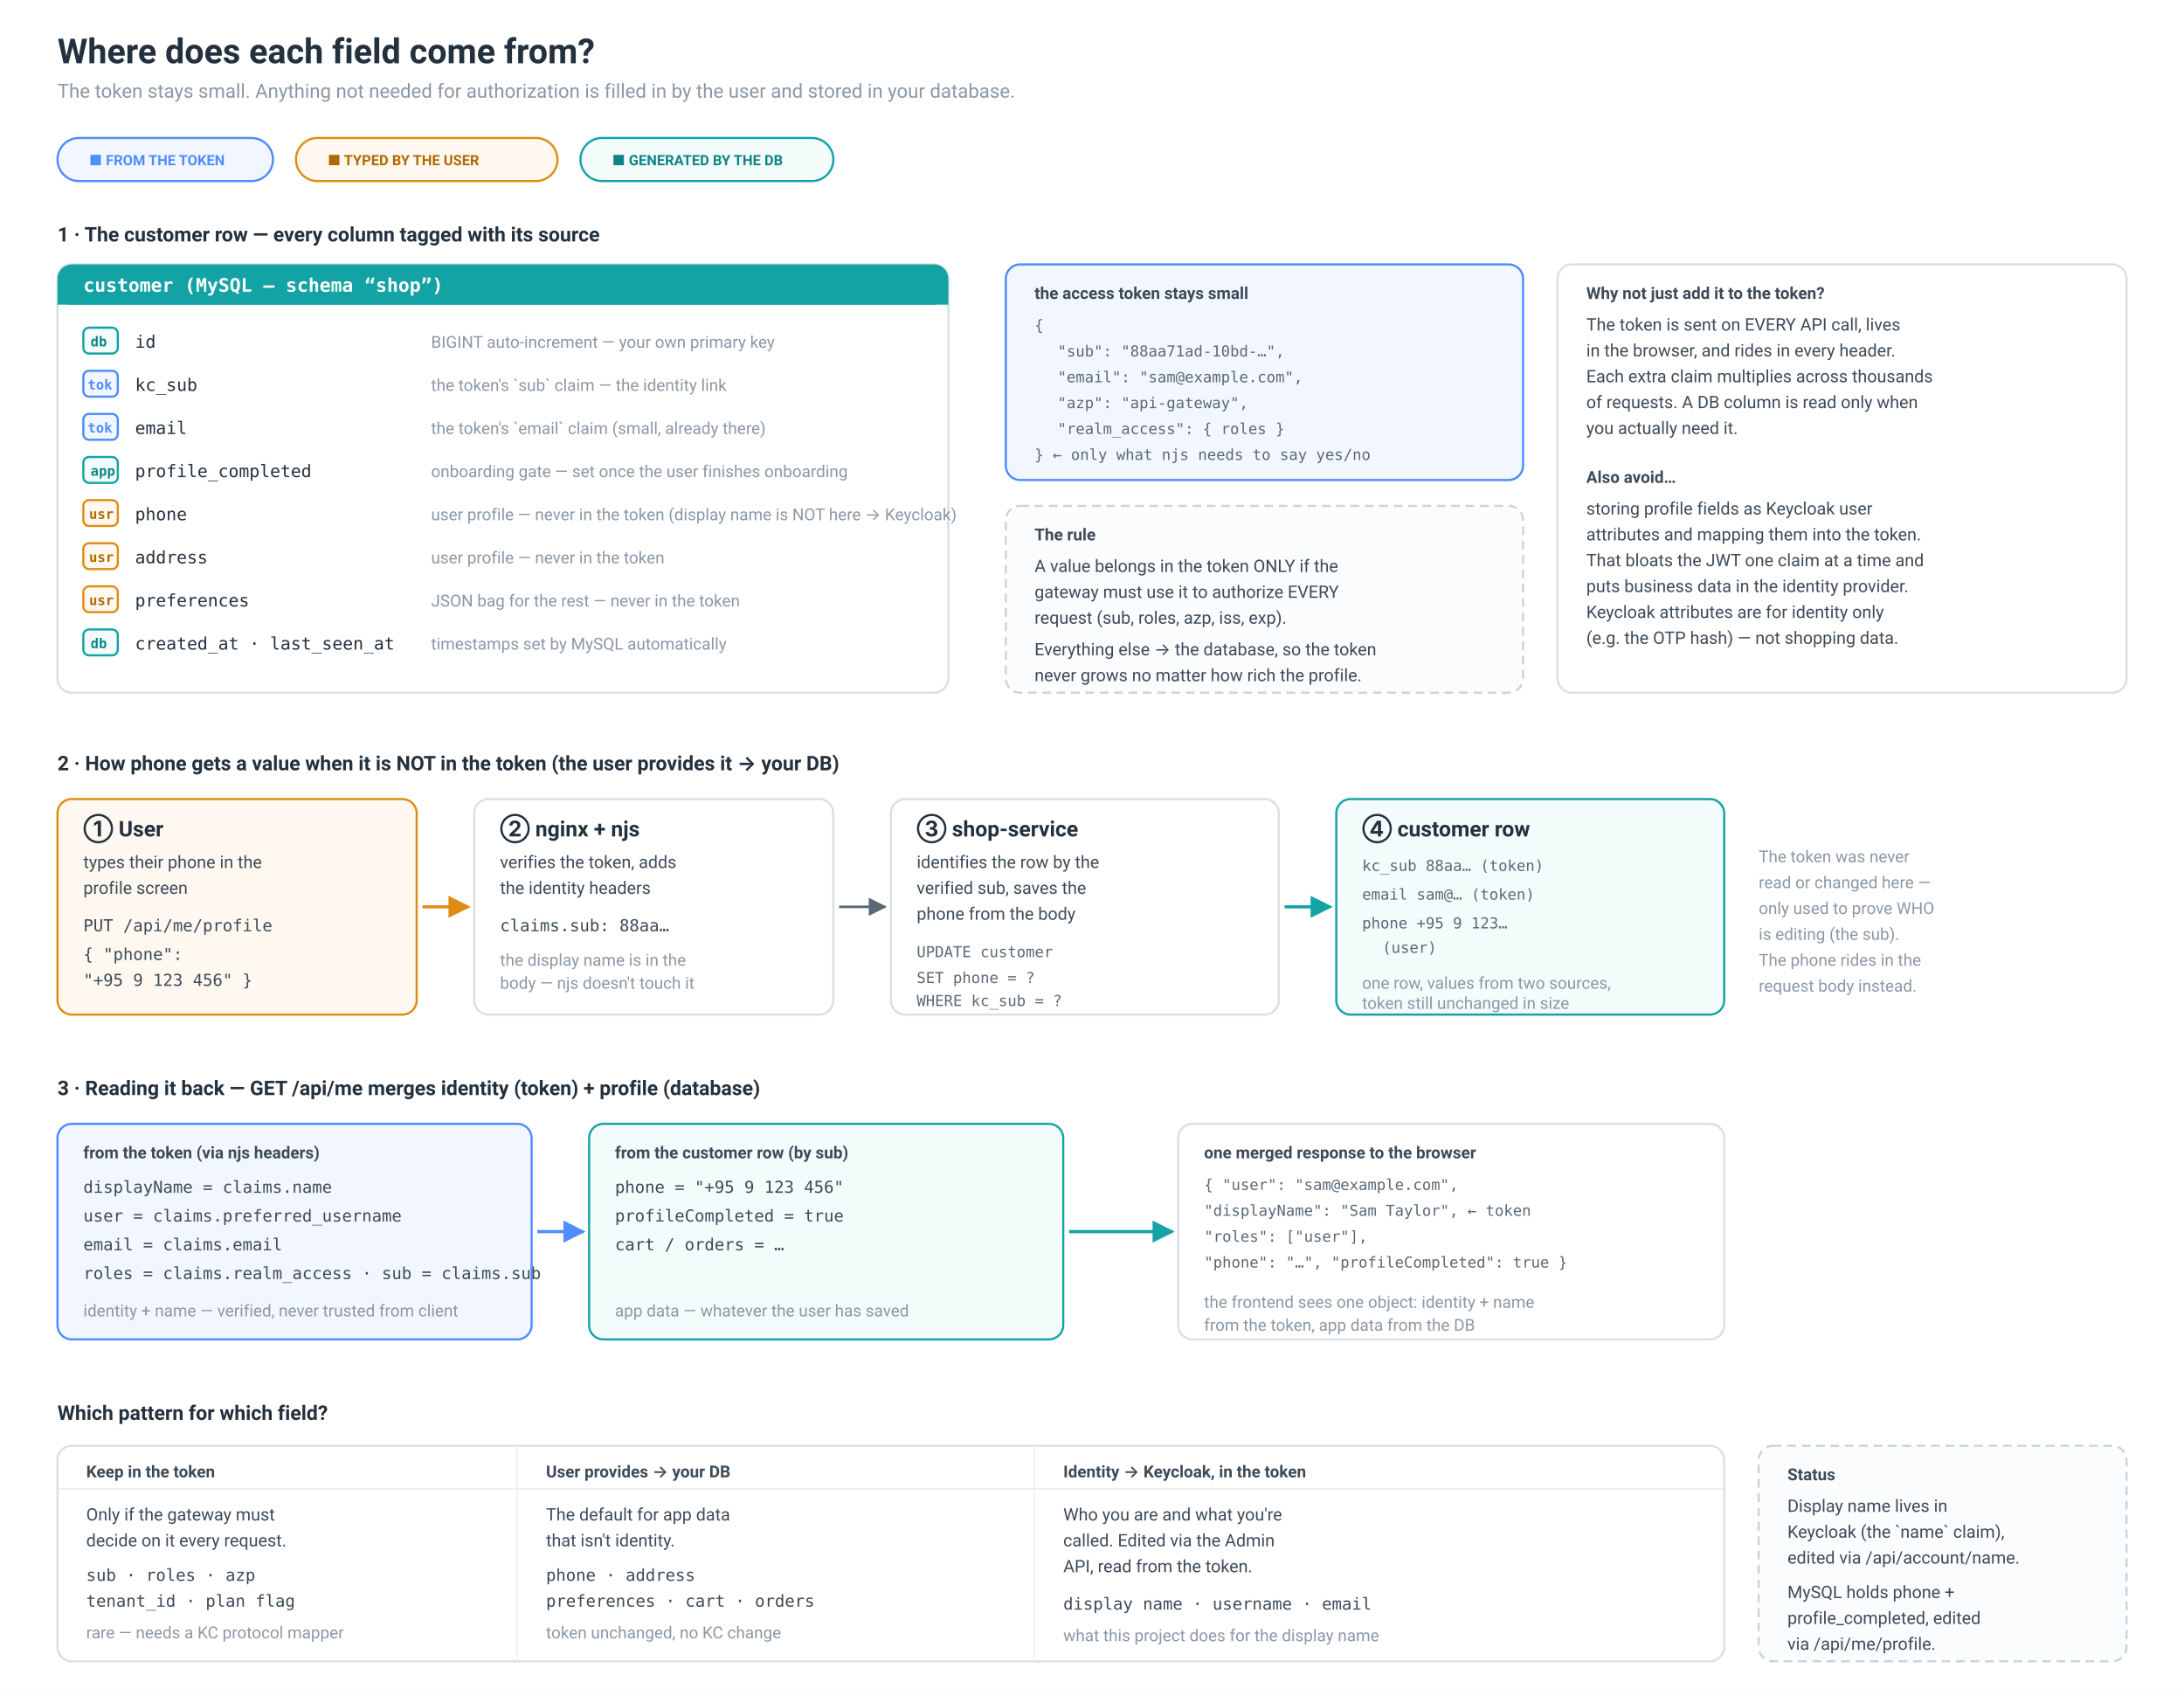
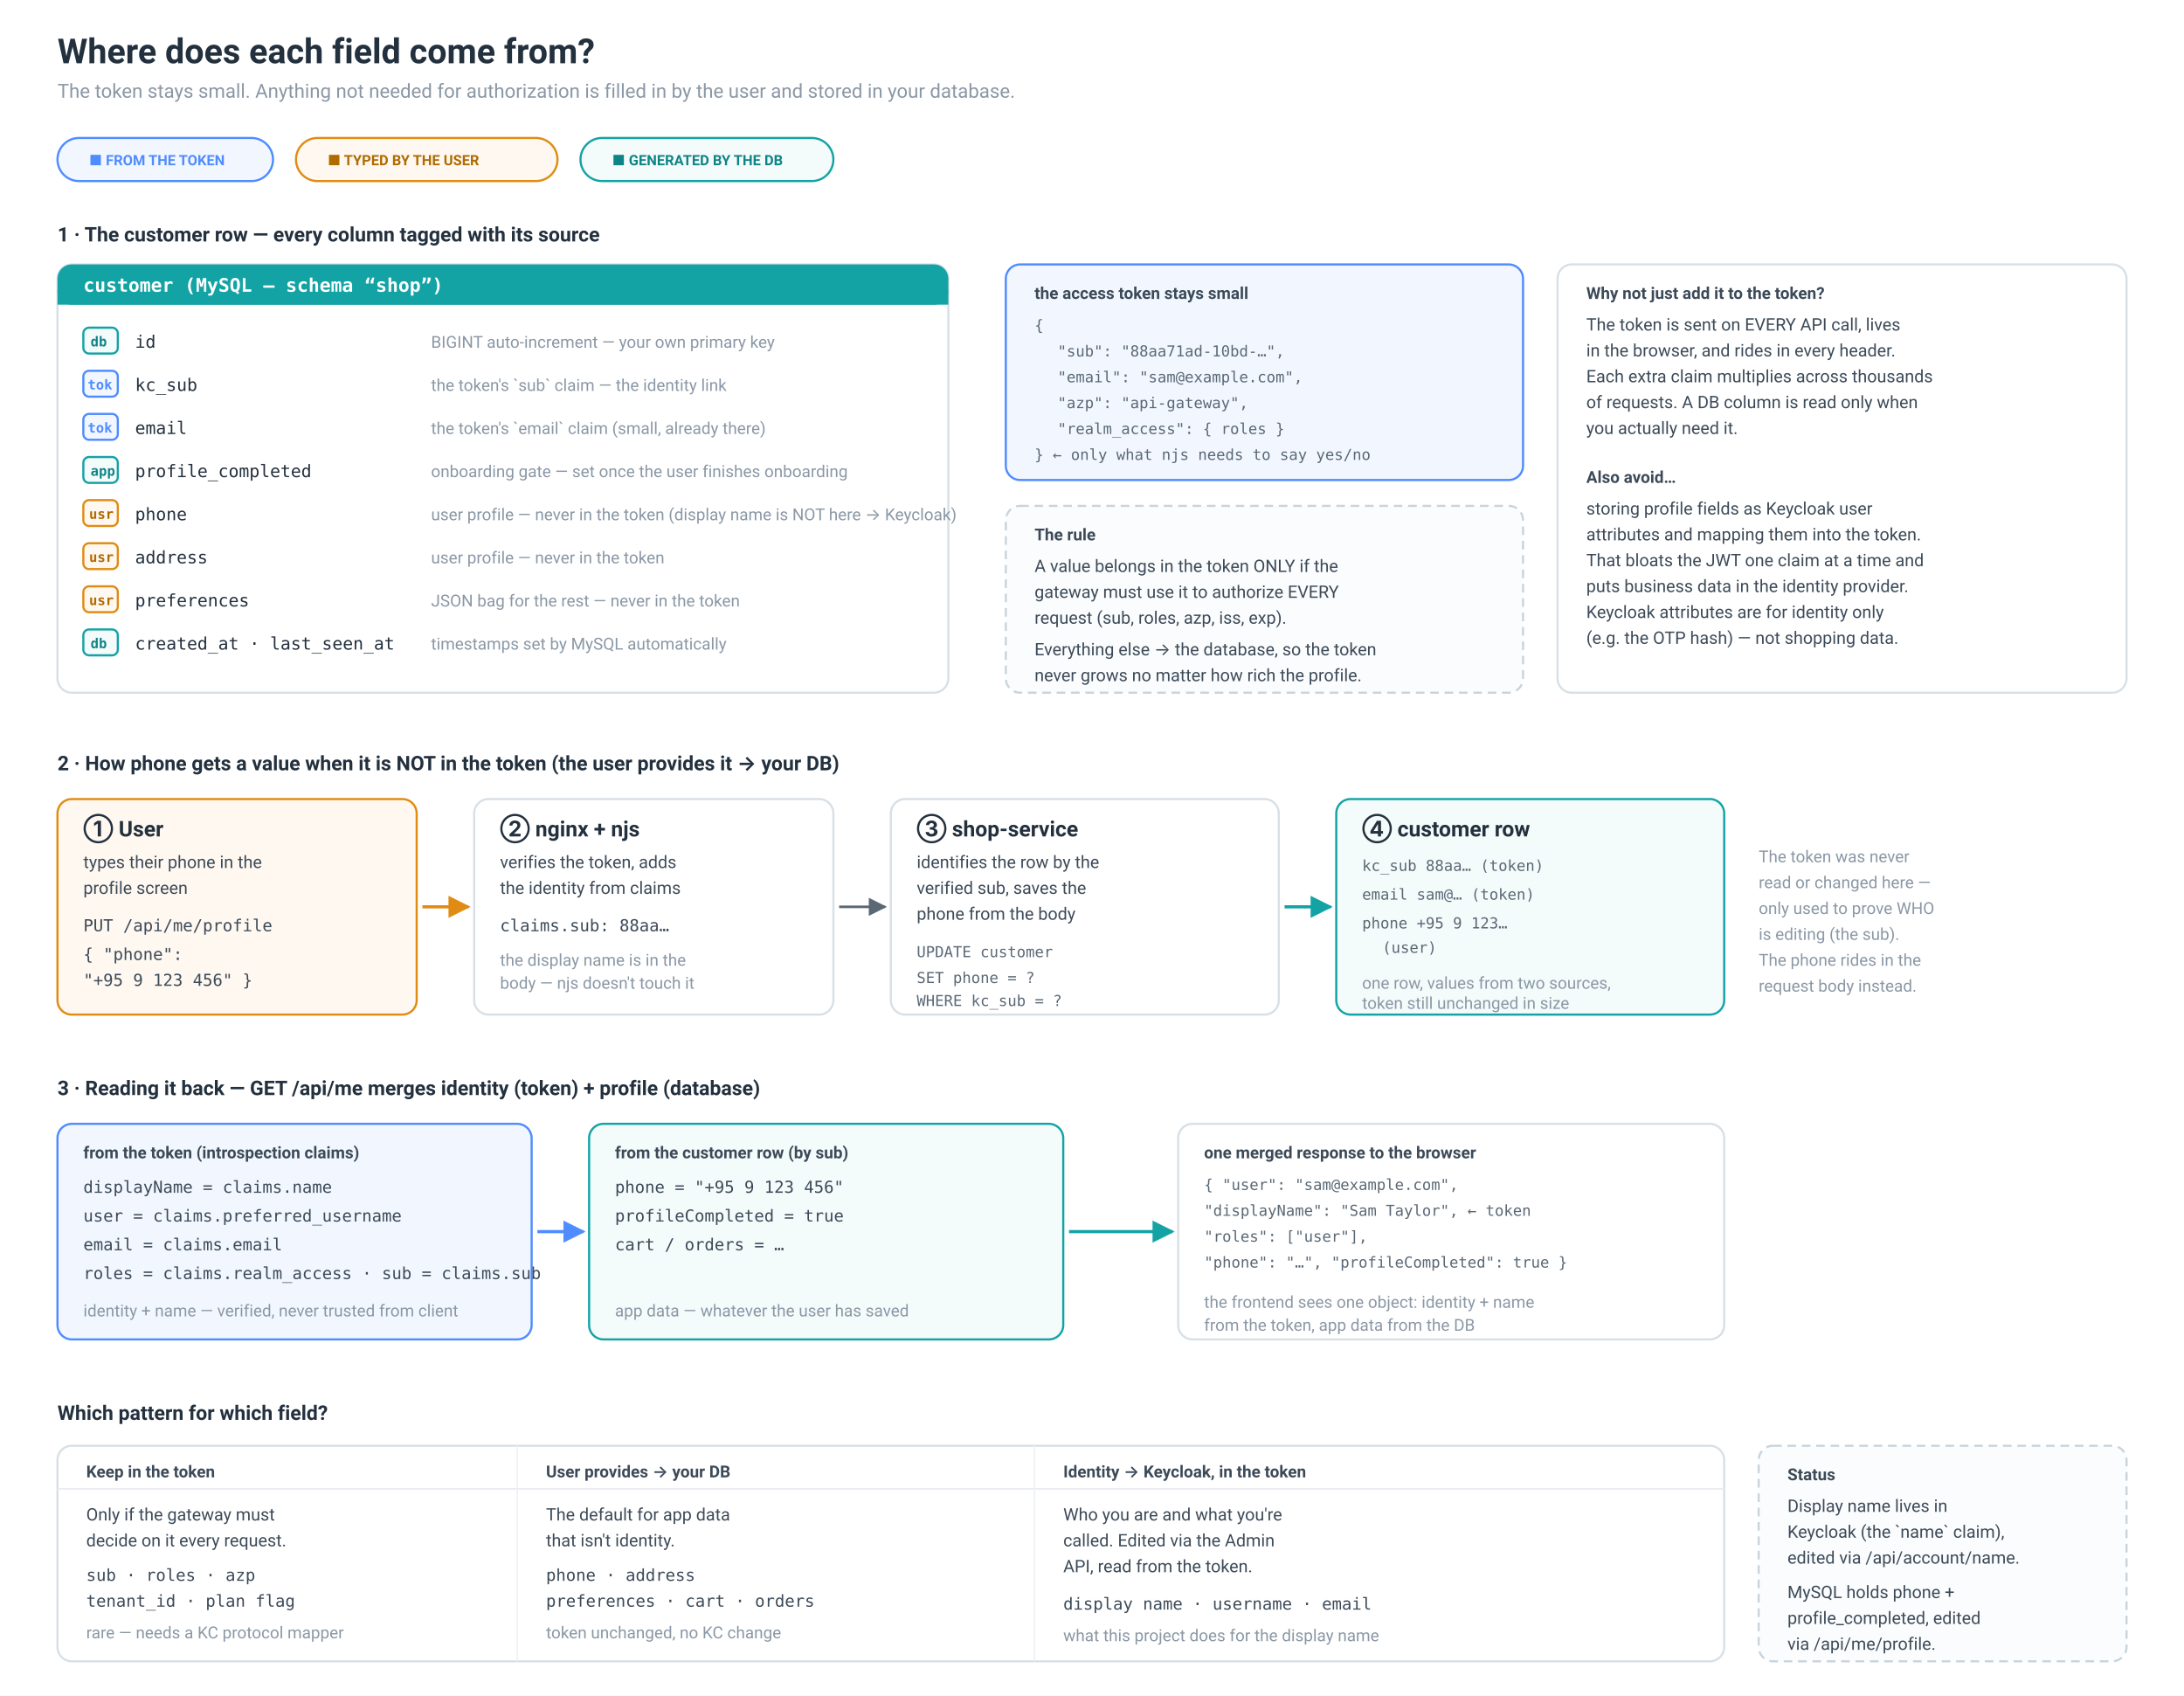
<svg xmlns="http://www.w3.org/2000/svg" viewBox="0 0 1520 1180" width="1520" height="1180" font-family="system-ui, -apple-system, 'Segoe UI', Roboto, sans-serif">
  <defs>
    <marker id="a" viewBox="0 0 10 10" refX="9" refY="5" markerWidth="7" markerHeight="7" orient="auto-start-reverse">
      <path d="M0,0 L10,5 L0,10 z" fill="#5a6875" />
    </marker>
    <marker id="aT" viewBox="0 0 10 10" refX="9" refY="5" markerWidth="7" markerHeight="7" orient="auto-start-reverse">
      <path d="M0,0 L10,5 L0,10 z" fill="#14a3a5" />
    </marker>
    <marker id="aB" viewBox="0 0 10 10" refX="9" refY="5" markerWidth="7" markerHeight="7" orient="auto-start-reverse">
      <path d="M0,0 L10,5 L0,10 z" fill="#4f8cff" />
    </marker>
    <marker id="aG" viewBox="0 0 10 10" refX="9" refY="5" markerWidth="7" markerHeight="7" orient="auto-start-reverse">
      <path d="M0,0 L10,5 L0,10 z" fill="#e08c14" />
    </marker>
    <style>
      .card   { fill:#ffffff; stroke:#d8e0e6; stroke-width:1.5; }
      .tok    { fill:#f2f7ff; stroke:#4f8cff; stroke-width:1.5; }
      .usr    { fill:#fff8f0; stroke:#e08c14; stroke-width:1.5; }
      .gen    { fill:#f4fbfb; stroke:#14a3a5; stroke-width:1.5; }
      .prop   { fill:#fbfcfd; stroke:#c9d4dc; stroke-width:1.5; stroke-dasharray:6 4; }
      .hApp   { fill:#14a3a5; }
      .t      { font-size:15px; font-weight:700; fill:#23303e; }
      .zone   { font-size:14px; font-weight:700; fill:#23303e; }
      .sub    { font-size:11.5px; fill:#8a97a5; }
      .body   { font-size:12px; fill:#3c4a58; }
      .col    { font-size:12px; fill:#23303e; font-family:ui-monospace,'SF Mono',Menlo,monospace; }
      .mono   { font-size:11.5px; fill:#3c4a58; font-family:ui-monospace,'SF Mono',Menlo,monospace; }
      .msm    { font-size:10.5px; fill:#5a6875; font-family:ui-monospace,'SF Mono',Menlo,monospace; }
      .hTxt   { font-size:13px; font-weight:700; fill:#ffffff; font-family:ui-monospace,Menlo,monospace; }
      .badge  { font-size:9.5px; font-weight:700; font-family:ui-monospace,Menlo,monospace; }
      .lbl    { font-size:11px; fill:#5a6875; }
      .lblb   { font-size:11.5px; font-weight:600; fill:#3c4a58; }
      .fl     { stroke:#5a6875; stroke-width:1.8; fill:none; marker-end:url(#a); }
      .flT    { stroke:#14a3a5; stroke-width:2.2; fill:none; marker-end:url(#aT); }
      .flB    { stroke:#4f8cff; stroke-width:2.2; fill:none; marker-end:url(#aB); }
      .flG    { stroke:#e08c14; stroke-width:2.2; fill:none; marker-end:url(#aG); }
      .pill   { font-size:10px; font-weight:700; }
    </style>
  </defs>
  <rect width="1520" height="1180" fill="#ffffff" />
  <text x="40" y="44" font-size="24" font-weight="700" fill="#23303e">Where does each field come from?</text>
  <text x="40" y="68" font-size="13.5" fill="#8a97a5">The token stays small. Anything not needed for authorization is filled in by the user and stored in your database.</text>
  <rect class="tok" x="40" y="96" width="150" height="30" rx="15" />
  <text class="pill" x="62" y="115" fill="#4f8cff">■ FROM THE TOKEN</text>
  <rect class="usr" x="206" y="96" width="182" height="30" rx="15" />
  <text class="pill" x="228" y="115" fill="#b06a00">■ TYPED BY THE USER</text>
  <rect class="gen" x="404" y="96" width="176" height="30" rx="15" />
  <text class="pill" x="426" y="115" fill="#0e8486">■ GENERATED BY THE DB</text>
  <text class="zone" x="40" y="168">1 · The customer row — every column tagged with its source</text>
  <rect class="card" x="40" y="184" width="620" height="298" rx="10" />
  <rect class="hApp" x="40" y="184" width="620" height="28" rx="10" />
  <rect class="hApp" x="40" y="202" width="620" height="10" />
  <text class="hTxt" x="58" y="203">customer   (MySQL — schema “shop”)</text>
  <rect class="gen" x="58" y="228" width="24" height="18" rx="4" />
  <text class="badge" x="63" y="241" fill="#0e8486">db</text>
  <text class="col" x="94" y="242">id</text>
  <text class="sub" x="300" y="242">BIGINT auto-increment — your own primary key</text>
  <rect class="tok" x="58" y="258" width="24" height="18" rx="4" />
  <text class="badge" x="61" y="271" fill="#4f8cff">tok</text>
  <text class="col" x="94" y="272">kc_sub</text>
  <text class="sub" x="300" y="272">the token's `sub` claim — the identity link</text>
  <rect class="tok" x="58" y="288" width="24" height="18" rx="4" />
  <text class="badge" x="61" y="301" fill="#4f8cff">tok</text>
  <text class="col" x="94" y="302">email</text>
  <text class="sub" x="300" y="302">the token's `email` claim (small, already there)</text>
  <rect class="gen" x="58" y="318" width="24" height="18" rx="4" />
  <text class="badge" x="63" y="331" fill="#0e8486">app</text>
  <text class="col" x="94" y="332">profile_completed</text>
  <text class="sub" x="300" y="332">onboarding gate — set once the user finishes onboarding</text>
  <rect class="usr" x="58" y="348" width="24" height="18" rx="4" />
  <text class="badge" x="62" y="361" fill="#b06a00">usr</text>
  <text class="col" x="94" y="362">phone</text>
  <text class="sub" x="300" y="362">user profile — never in the token (display name is NOT here → Keycloak)</text>
  <rect class="usr" x="58" y="378" width="24" height="18" rx="4" />
  <text class="badge" x="62" y="391" fill="#b06a00">usr</text>
  <text class="col" x="94" y="392">address</text>
  <text class="sub" x="300" y="392">user profile — never in the token</text>
  <rect class="usr" x="58" y="408" width="24" height="18" rx="4" />
  <text class="badge" x="62" y="421" fill="#b06a00">usr</text>
  <text class="col" x="94" y="422">preferences</text>
  <text class="sub" x="300" y="422">JSON bag for the rest — never in the token</text>
  <rect class="gen" x="58" y="438" width="24" height="18" rx="4" />
  <text class="badge" x="63" y="451" fill="#0e8486">db</text>
  <text class="col" x="94" y="452">created_at · last_seen_at</text>
  <text class="sub" x="300" y="452">timestamps set by MySQL automatically</text>
  <rect class="tok" x="700" y="184" width="360" height="150" rx="10" />
  <text class="lblb" x="720" y="208" fill="#4f8cff">the access token stays small</text>
  <text class="msm" x="720" y="230">{</text>
  <text class="msm" x="736" y="248">"sub":   "88aa71ad-10bd-…",</text>
  <text class="msm" x="736" y="266">"email": "sam@example.com",</text>
  <text class="msm" x="736" y="284">"azp":   "api-gateway",</text>
  <text class="msm" x="736" y="302">"realm_access": { roles }</text>
  <text class="msm" x="720" y="320">}   ← only what njs needs to say yes/no</text>
  <rect class="prop" x="700" y="352" width="360" height="130" rx="10" />
  <text class="lblb" x="720" y="376">The rule</text>
  <text class="body" x="720" y="398">A value belongs in the token ONLY if the</text>
  <text class="body" x="720" y="416">gateway must use it to authorize EVERY</text>
  <text class="body" x="720" y="434">request (sub, roles, azp, iss, exp).</text>
  <text class="body" x="720" y="456">Everything else → the database, so the token</text>
  <text class="body" x="720" y="474">never grows no matter how rich the profile.</text>
  <rect class="card" x="1084" y="184" width="396" height="298" rx="10" />
  <text class="lblb" x="1104" y="208">Why not just add it to the token?</text>
  <text class="body" x="1104" y="230">The token is sent on EVERY API call, lives</text>
  <text class="body" x="1104" y="248">in the browser, and rides in every header.</text>
  <text class="body" x="1104" y="266">Each extra claim multiplies across thousands</text>
  <text class="body" x="1104" y="284">of requests. A DB column is read only when</text>
  <text class="body" x="1104" y="302">you actually need it.</text>
  <text class="lblb" x="1104" y="336">Also avoid…</text>
  <text class="body" x="1104" y="358">storing profile fields as Keycloak user</text>
  <text class="body" x="1104" y="376">attributes and mapping them into the token.</text>
  <text class="body" x="1104" y="394">That bloats the JWT one claim at a time and</text>
  <text class="body" x="1104" y="412">puts business data in the identity provider.</text>
  <text class="body" x="1104" y="430">Keycloak attributes are for identity only</text>
  <text class="body" x="1104" y="448">(e.g. the OTP hash) — not shopping data.</text>
  <text class="zone" x="40" y="536">2 · How phone gets a value when it is NOT in the token  (the user provides it → your DB)</text>
  <rect class="usr" x="40" y="556" width="250" height="150" rx="10" />
  <text class="t" x="58" y="582">① User</text>
  <text class="body" x="58" y="604">types their phone in the</text>
  <text class="body" x="58" y="622">profile screen</text>
  <text class="mono" x="58" y="648">PUT /api/me/profile</text>
  <text class="mono" x="58" y="668">{ "phone":</text>
  <text class="mono" x="58" y="686">   "+95 9 123 456" }</text>
  <rect class="card" x="330" y="556" width="250" height="150" rx="10" />
  <text class="t" x="348" y="582">② nginx + njs</text>
  <text class="body" x="348" y="604">verifies the token, adds</text>
-   <text class="body" x="348" y="622">the identity headers</text>
+   <text class="body" x="348" y="622">the identity from claims</text>
  <text class="mono" x="348" y="648">claims.sub: 88aa…</text>
  <text class="sub" x="348" y="672">the display name is in the</text>
  <text class="sub" x="348" y="688">body — njs doesn't touch it</text>
  <rect class="card" x="620" y="556" width="270" height="150" rx="10" />
  <text class="t" x="638" y="582">③ shop-service</text>
  <text class="body" x="638" y="604">identifies the row by the</text>
  <text class="body" x="638" y="622">verified sub, saves the</text>
  <text class="body" x="638" y="640">phone from the body</text>
  <text class="msm" x="638" y="666">UPDATE customer</text>
  <text class="msm" x="638" y="684">SET phone = ?</text>
  <text class="msm" x="638" y="700">WHERE kc_sub = ?</text>
  <rect class="gen" x="930" y="556" width="270" height="150" rx="10" />
  <text class="t" x="948" y="582">④ customer row</text>
  <text class="msm" x="948" y="606">kc_sub  88aa…       (token)</text>
  <text class="msm" x="948" y="626">email   sam@…       (token)</text>
  <text class="msm" x="948" y="646">phone   +95 9 123…</text>
  <text class="msm" x="962" y="663">                    (user)</text>
  <text class="sub" x="948" y="688">one row, values from two sources,</text>
  <text class="sub" x="948" y="702">token still unchanged in size</text>
  <path class="flG" d="M294,631 L326,631" />
  <path class="fl" d="M584,631 L616,631" />
  <path class="flT" d="M894,631 L926,631" />
  <text class="sub" x="1224" y="600">The token was never</text>
  <text class="sub" x="1224" y="618">read or changed here —</text>
  <text class="sub" x="1224" y="636">only used to prove WHO</text>
  <text class="sub" x="1224" y="654">is editing (the sub).</text>
  <text class="sub" x="1224" y="672">The phone rides in the</text>
  <text class="sub" x="1224" y="690">request body instead.</text>
  <text class="zone" x="40" y="762">3 · Reading it back — GET /api/me merges identity (token) + profile (database)</text>
  <rect class="tok" x="40" y="782" width="330" height="150" rx="10" />
-   <text class="lblb" x="58" y="806" fill="#4f8cff">from the token (via njs headers)</text>
+   <text class="lblb" x="58" y="806" fill="#4f8cff">from the token (introspection claims)</text>
  <text class="mono" x="58" y="830">displayName = claims.name</text>
  <text class="mono" x="58" y="850">user  = claims.preferred_username</text>
  <text class="mono" x="58" y="870">email = claims.email</text>
  <text class="mono" x="58" y="890">roles = claims.realm_access · sub = claims.sub</text>
  <text class="sub" x="58" y="916">identity + name — verified, never trusted from client</text>
  <rect class="gen" x="410" y="782" width="330" height="150" rx="10" />
  <text class="lblb" x="428" y="806" fill="#0e8486">from the customer row (by sub)</text>
  <text class="mono" x="428" y="830">phone       = "+95 9 123 456"</text>
  <text class="mono" x="428" y="850">profileCompleted = true</text>
  <text class="mono" x="428" y="870">cart / orders = …</text>
  <text class="mono" x="428" y="890"> </text>
  <text class="sub" x="428" y="916">app data — whatever the user has saved</text>
  <rect class="card" x="820" y="782" width="380" height="150" rx="10" />
  <text class="lblb" x="838" y="806">one merged response to the browser</text>
  <text class="msm" x="838" y="828">{ "user": "sam@example.com",</text>
  <text class="msm" x="838" y="846">  "displayName": "Sam Taylor",  ← token</text>
  <text class="msm" x="838" y="864">  "roles": ["user"],</text>
  <text class="msm" x="838" y="882">  "phone": "…", "profileCompleted": true }</text>
  <text class="sub" x="838" y="910">the frontend sees one object: identity + name</text>
  <text class="sub" x="838" y="926">from the token, app data from the DB</text>
  <path class="flB" d="M374,857 L406,857" />
  <path class="flT" d="M744,857 L816,857" />
  <text class="zone" x="40" y="988">Which pattern for which field?</text>
  <rect class="card" x="40" y="1006" width="1160" height="150" rx="10" />
  <line x1="40" y1="1036" x2="1200" y2="1036" stroke="#e6ebef" />
  <line x1="360" y1="1006" x2="360" y2="1156" stroke="#eef1f4" />
  <line x1="720" y1="1006" x2="720" y2="1156" stroke="#eef1f4" />
  <text class="lblb" x="60" y="1028" fill="#4f8cff">Keep in the token</text>
  <text class="body" x="60" y="1058">Only if the gateway must</text>
  <text class="body" x="60" y="1076">decide on it every request.</text>
  <text class="mono" x="60" y="1100">sub · roles · azp</text>
  <text class="mono" x="60" y="1118">tenant_id · plan flag</text>
  <text class="sub" x="60" y="1140">rare — needs a KC protocol mapper</text>
  <text class="lblb" x="380" y="1028" fill="#b06a00">User provides → your DB</text>
  <text class="body" x="380" y="1058">The default for app data</text>
  <text class="body" x="380" y="1076">that isn't identity.</text>
  <text class="mono" x="380" y="1100">phone · address</text>
  <text class="mono" x="380" y="1118">preferences · cart · orders</text>
  <text class="sub" x="380" y="1140">token unchanged, no KC change</text>
  <text class="lblb" x="740" y="1028" fill="#0e8486">Identity → Keycloak, in the token</text>
  <text class="body" x="740" y="1058">Who you are and what you're</text>
  <text class="body" x="740" y="1076">called. Edited via the Admin</text>
  <text class="body" x="740" y="1094">API, read from the token.</text>
  <text class="mono" x="740" y="1120">display name · username · email</text>
  <text class="sub" x="740" y="1142">what this project does for the display name</text>
  <rect class="prop" x="1224" y="1006" width="256" height="150" rx="10" />
  <text class="lblb" x="1244" y="1030">Status</text>
  <text class="body" x="1244" y="1052">Display name lives in</text>
  <text class="body" x="1244" y="1070">Keycloak (the `name` claim),</text>
  <text class="body" x="1244" y="1088">edited via /api/account/name.</text>
  <text class="body" x="1244" y="1112">MySQL holds phone +</text>
  <text class="body" x="1244" y="1130">profile_completed, edited</text>
  <text class="body" x="1244" y="1148">via /api/me/profile.</text>
</svg>
